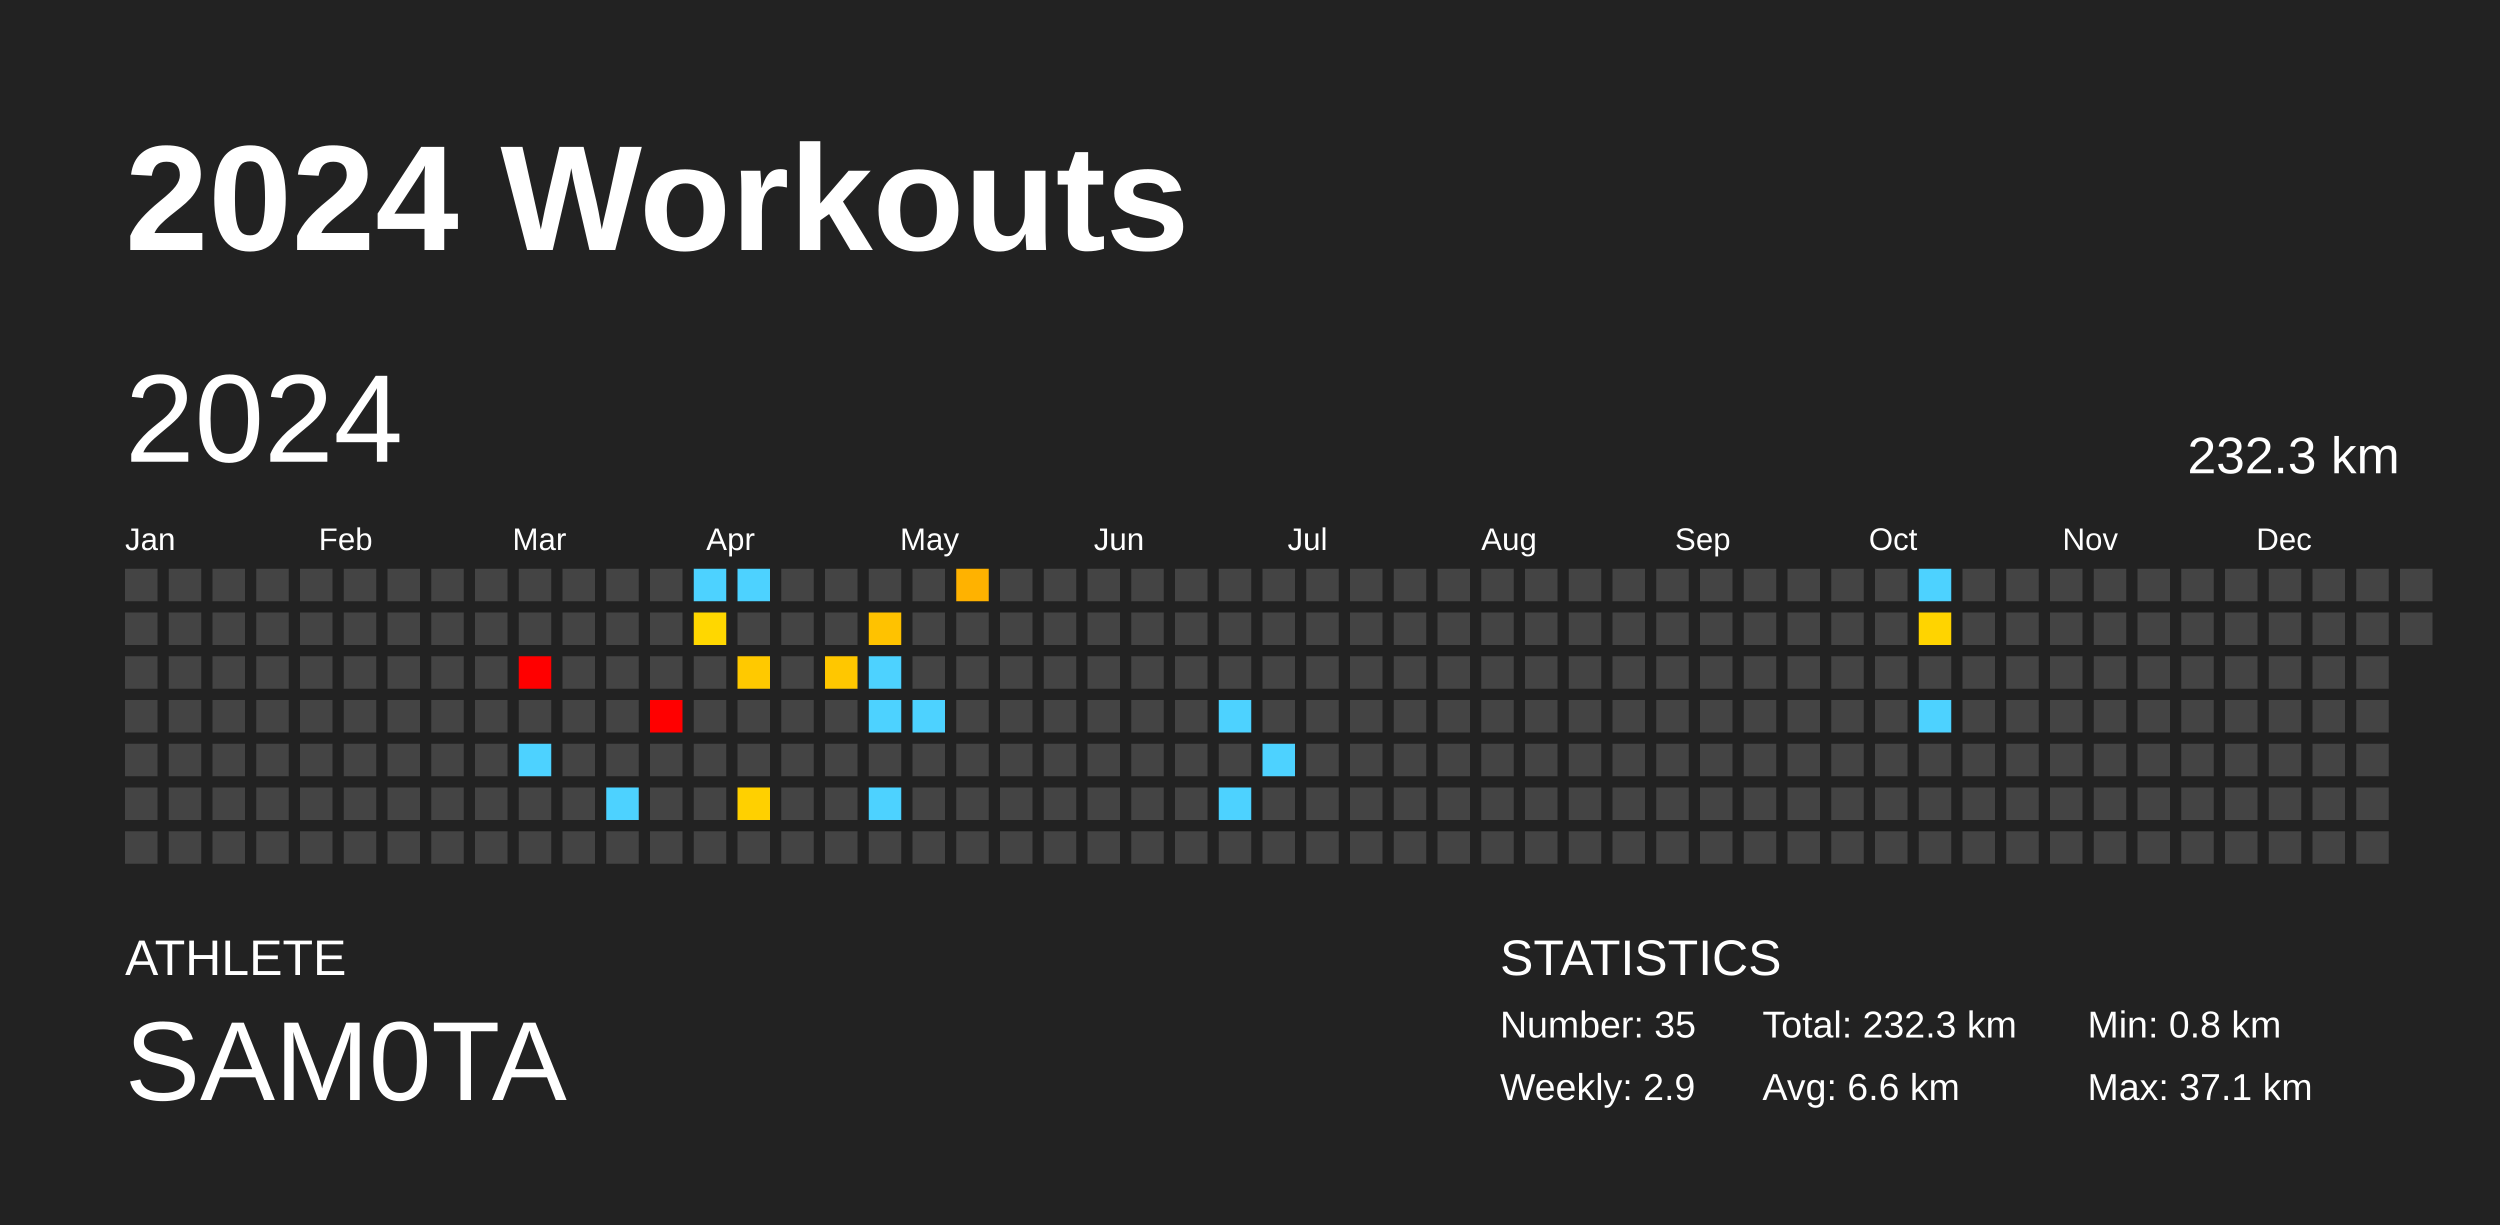
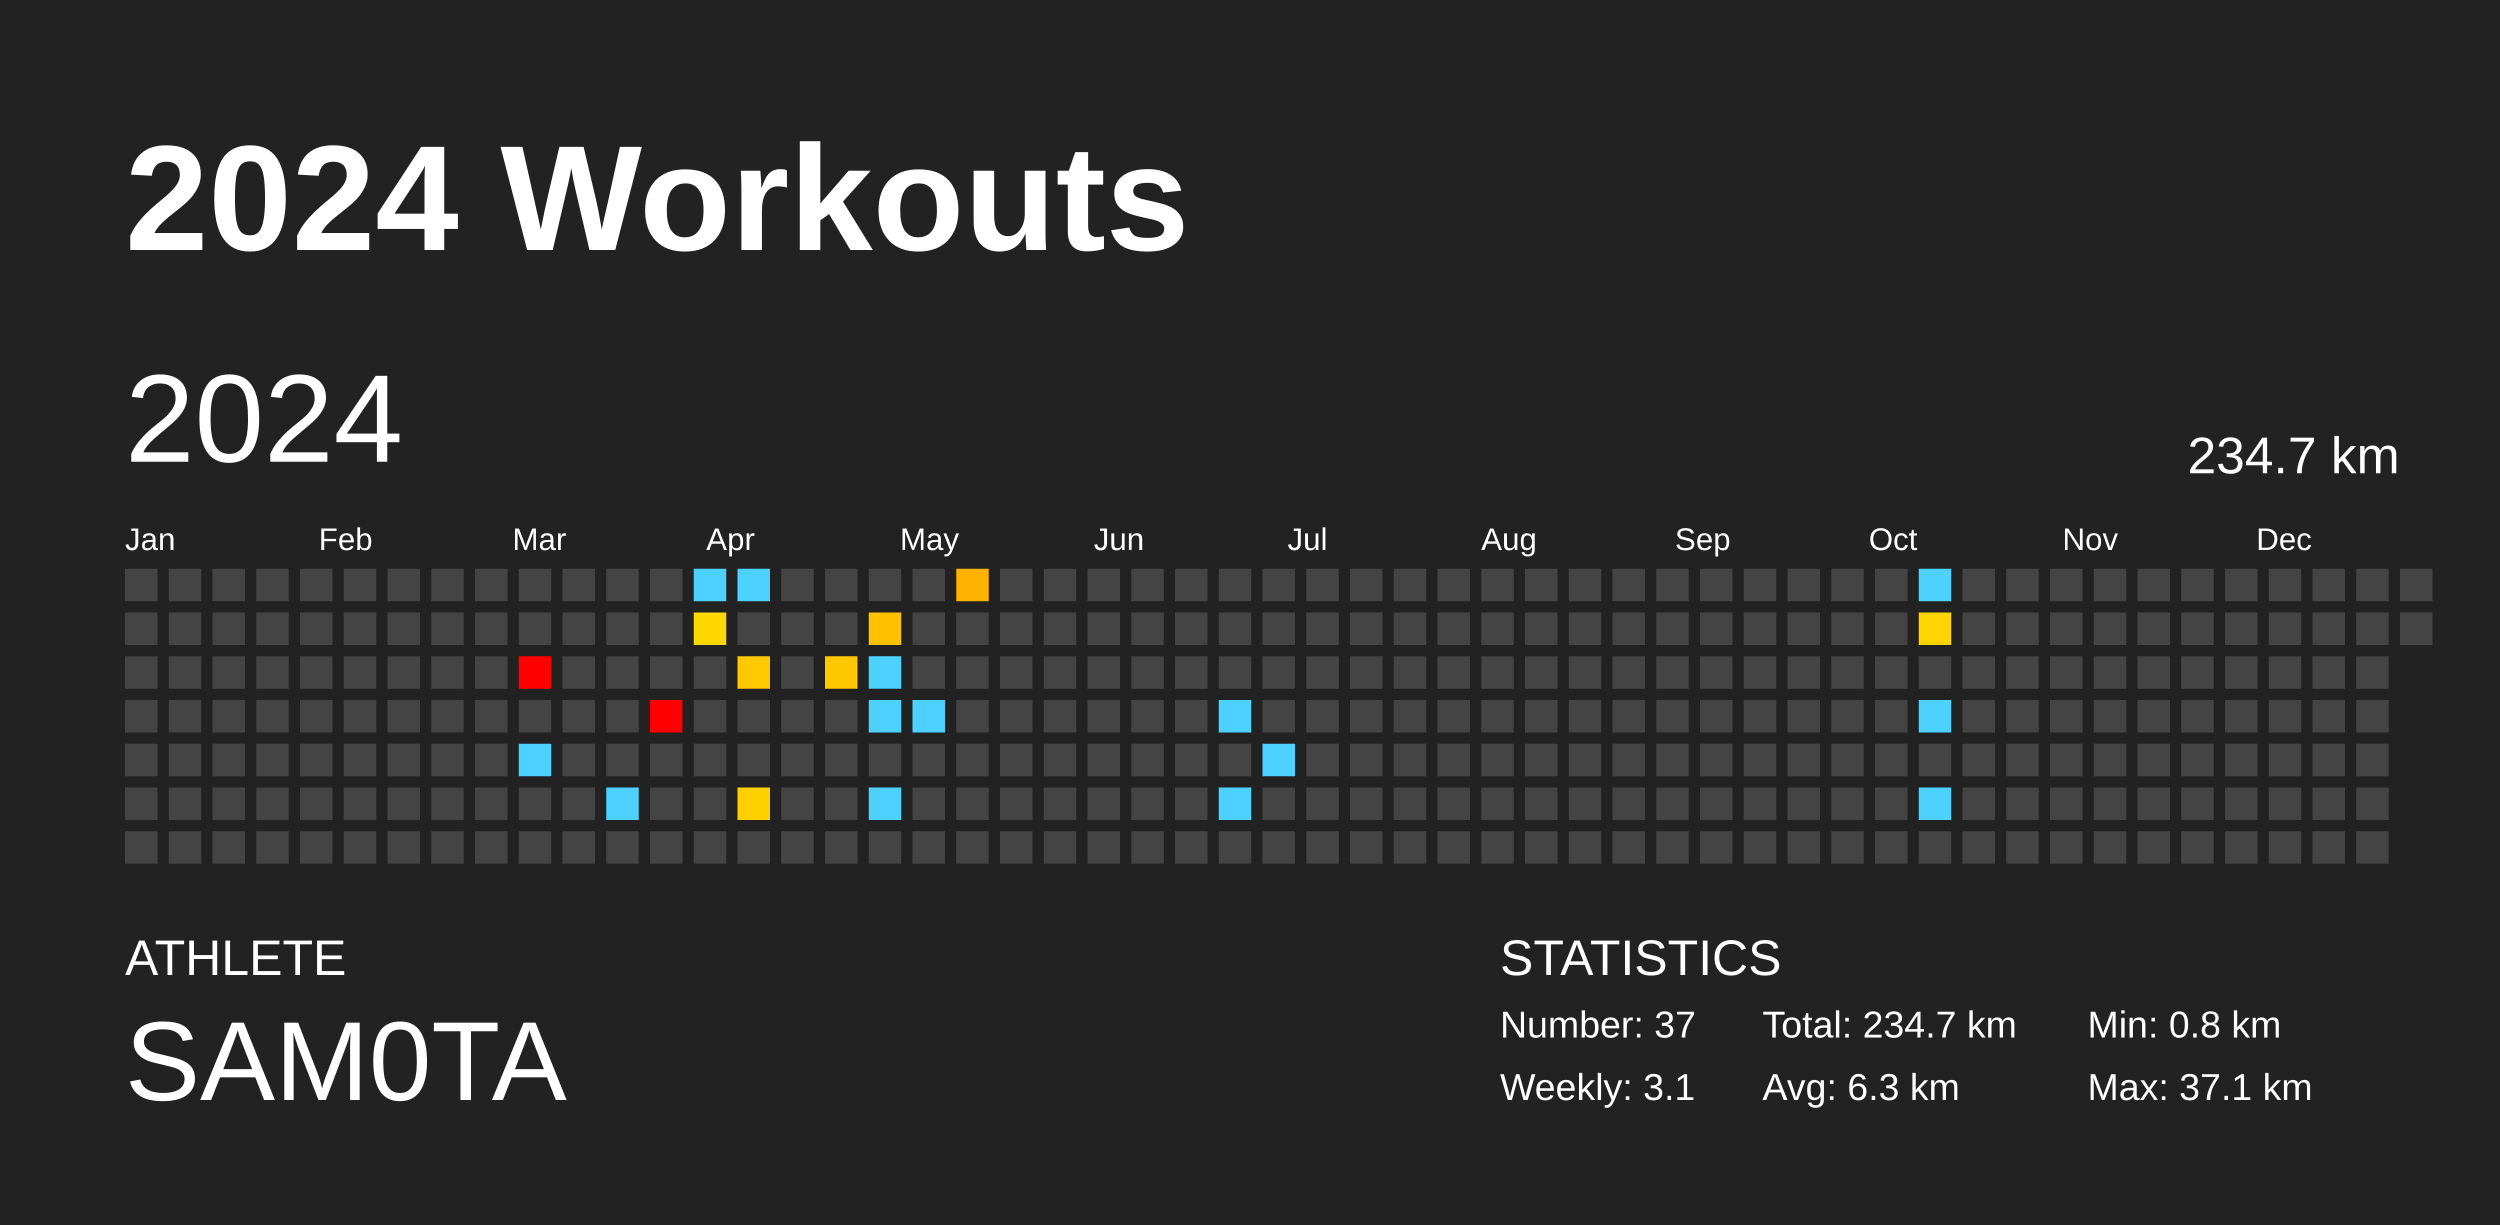
<svg xmlns="http://www.w3.org/2000/svg" baseProfile="full" height="98mm" version="1.1" viewBox="0,0,200,98" width="200mm">
  <defs />
  <rect fill="#222222" height="98" width="200" x="0" y="0" />
  <text fill="#FFFFFF" style="font-size:12px; font-family:Arial; font-weight:bold;" x="10" y="20">2024 Workouts</text>
  <text fill="#FFFFFF" style="font-size:4px; font-family:Arial" x="10" y="78">ATHLETE</text>
  <text fill="#FFFFFF" style="font-size:9px; font-family:Arial" x="10" y="88">SAM0TA</text>
  <text fill="#FFFFFF" style="font-size:4px; font-family:Arial" x="120" y="78">STATISTICS</text>
-   <text fill="#FFFFFF" style="font-size:3px; font-family:Arial" x="120" y="83">Number: 35</text>
-   <text fill="#FFFFFF" style="font-size:3px; font-family:Arial" x="120" y="88">Weekly: 2.9</text>
-   <text fill="#FFFFFF" style="font-size:3px; font-family:Arial" x="141" y="83">Total: 232.3 km</text>
-   <text fill="#FFFFFF" style="font-size:3px; font-family:Arial" x="141" y="88">Avg: 6.6 km</text>
+   <text fill="#FFFFFF" style="font-size:3px; font-family:Arial" x="120" y="83">Number: 37</text>
+   <text fill="#FFFFFF" style="font-size:3px; font-family:Arial" x="120" y="88">Weekly: 3.1</text>
+   <text fill="#FFFFFF" style="font-size:3px; font-family:Arial" x="141" y="83">Total: 234.7 km</text>
+   <text fill="#FFFFFF" style="font-size:3px; font-family:Arial" x="141" y="88">Avg: 6.3 km</text>
  <text fill="#FFFFFF" style="font-size:3px; font-family:Arial" x="167" y="83">Min: 0.8 km</text>
  <text fill="#FFFFFF" style="font-size:3px; font-family:Arial" x="167" y="88">Max: 37.1 km</text>
  <text dominant-baseline="hanging" fill="#FFFFFF" style="font-size:10.0px; font-family:Arial;" x="10" y="30">2024</text>
-   <text dominant-baseline="hanging" fill="#FFFFFF" style="font-size:4.125px; font-family:Arial;" x="175" y="35">232.3 km</text>
+   <text dominant-baseline="hanging" fill="#FFFFFF" style="font-size:4.125px; font-family:Arial;" x="175" y="35">234.7 km</text>
  <text fill="#FFFFFF" style="font-size:2.5px; font-family:Arial" x="10.0" y="44">Jan</text>
  <text fill="#FFFFFF" style="font-size:2.5px; font-family:Arial" x="25.5" y="44">Feb</text>
  <text fill="#FFFFFF" style="font-size:2.5px; font-family:Arial" x="41.0" y="44">Mar</text>
  <text fill="#FFFFFF" style="font-size:2.5px; font-family:Arial" x="56.5" y="44">Apr</text>
  <text fill="#FFFFFF" style="font-size:2.5px; font-family:Arial" x="72.0" y="44">May</text>
  <text fill="#FFFFFF" style="font-size:2.5px; font-family:Arial" x="87.5" y="44">Jun</text>
  <text fill="#FFFFFF" style="font-size:2.5px; font-family:Arial" x="103.0" y="44">Jul</text>
  <text fill="#FFFFFF" style="font-size:2.5px; font-family:Arial" x="118.5" y="44">Aug</text>
  <text fill="#FFFFFF" style="font-size:2.5px; font-family:Arial" x="134.0" y="44">Sep</text>
  <text fill="#FFFFFF" style="font-size:2.5px; font-family:Arial" x="149.5" y="44">Oct</text>
  <text fill="#FFFFFF" style="font-size:2.5px; font-family:Arial" x="165.0" y="44">Nov</text>
  <text fill="#FFFFFF" style="font-size:2.5px; font-family:Arial" x="180.5" y="44">Dec</text>
  <rect fill="#444444" height="2.6" width="2.6" x="10.0" y="45.5" />
  <rect fill="#444444" height="2.6" width="2.6" x="10.0" y="49.0" />
  <rect fill="#444444" height="2.6" width="2.6" x="10.0" y="52.5" />
  <rect fill="#444444" height="2.6" width="2.6" x="10.0" y="56.0" />
  <rect fill="#444444" height="2.6" width="2.6" x="10.0" y="59.5" />
  <rect fill="#444444" height="2.6" width="2.6" x="10.0" y="63.0" />
  <rect fill="#444444" height="2.6" width="2.6" x="10.0" y="66.5" />
  <rect fill="#444444" height="2.6" width="2.6" x="13.5" y="45.5" />
  <rect fill="#444444" height="2.6" width="2.6" x="13.5" y="49.0" />
  <rect fill="#444444" height="2.6" width="2.6" x="13.5" y="52.5" />
  <rect fill="#444444" height="2.6" width="2.6" x="13.5" y="56.0" />
  <rect fill="#444444" height="2.6" width="2.6" x="13.5" y="59.5" />
  <rect fill="#444444" height="2.6" width="2.6" x="13.5" y="63.0" />
  <rect fill="#444444" height="2.6" width="2.6" x="13.5" y="66.5" />
  <rect fill="#444444" height="2.6" width="2.6" x="17.0" y="45.5" />
  <rect fill="#444444" height="2.6" width="2.6" x="17.0" y="49.0" />
  <rect fill="#444444" height="2.6" width="2.6" x="17.0" y="52.5" />
  <rect fill="#444444" height="2.6" width="2.6" x="17.0" y="56.0" />
  <rect fill="#444444" height="2.6" width="2.6" x="17.0" y="59.5" />
  <rect fill="#444444" height="2.6" width="2.6" x="17.0" y="63.0" />
  <rect fill="#444444" height="2.6" width="2.6" x="17.0" y="66.5" />
  <rect fill="#444444" height="2.6" width="2.6" x="20.5" y="45.5" />
  <rect fill="#444444" height="2.6" width="2.6" x="20.5" y="49.0" />
  <rect fill="#444444" height="2.6" width="2.6" x="20.5" y="52.5" />
  <rect fill="#444444" height="2.6" width="2.6" x="20.5" y="56.0" />
  <rect fill="#444444" height="2.6" width="2.6" x="20.5" y="59.5" />
  <rect fill="#444444" height="2.6" width="2.6" x="20.5" y="63.0" />
  <rect fill="#444444" height="2.6" width="2.6" x="20.5" y="66.5" />
  <rect fill="#444444" height="2.6" width="2.6" x="24.0" y="45.5" />
  <rect fill="#444444" height="2.6" width="2.6" x="24.0" y="49.0" />
  <rect fill="#444444" height="2.6" width="2.6" x="24.0" y="52.5" />
  <rect fill="#444444" height="2.6" width="2.6" x="24.0" y="56.0" />
  <rect fill="#444444" height="2.6" width="2.6" x="24.0" y="59.5" />
  <rect fill="#444444" height="2.6" width="2.6" x="24.0" y="63.0" />
  <rect fill="#444444" height="2.6" width="2.6" x="24.0" y="66.5" />
  <rect fill="#444444" height="2.6" width="2.6" x="27.5" y="45.5" />
  <rect fill="#444444" height="2.6" width="2.6" x="27.5" y="49.0" />
  <rect fill="#444444" height="2.6" width="2.6" x="27.5" y="52.5" />
  <rect fill="#444444" height="2.6" width="2.6" x="27.5" y="56.0" />
  <rect fill="#444444" height="2.6" width="2.6" x="27.5" y="59.5" />
  <rect fill="#444444" height="2.6" width="2.6" x="27.5" y="63.0" />
  <rect fill="#444444" height="2.6" width="2.6" x="27.5" y="66.5" />
  <rect fill="#444444" height="2.6" width="2.6" x="31.0" y="45.5" />
  <rect fill="#444444" height="2.6" width="2.6" x="31.0" y="49.0" />
  <rect fill="#444444" height="2.6" width="2.6" x="31.0" y="52.5" />
  <rect fill="#444444" height="2.6" width="2.6" x="31.0" y="56.0" />
  <rect fill="#444444" height="2.6" width="2.6" x="31.0" y="59.5" />
  <rect fill="#444444" height="2.6" width="2.6" x="31.0" y="63.0" />
  <rect fill="#444444" height="2.6" width="2.6" x="31.0" y="66.5" />
  <rect fill="#444444" height="2.6" width="2.6" x="34.5" y="45.5" />
  <rect fill="#444444" height="2.6" width="2.6" x="34.5" y="49.0" />
  <rect fill="#444444" height="2.6" width="2.6" x="34.5" y="52.5" />
  <rect fill="#444444" height="2.6" width="2.6" x="34.5" y="56.0" />
  <rect fill="#444444" height="2.6" width="2.6" x="34.5" y="59.5" />
  <rect fill="#444444" height="2.6" width="2.6" x="34.5" y="63.0" />
  <rect fill="#444444" height="2.6" width="2.6" x="34.5" y="66.5" />
  <rect fill="#444444" height="2.6" width="2.6" x="38.0" y="45.5" />
  <rect fill="#444444" height="2.6" width="2.6" x="38.0" y="49.0" />
  <rect fill="#444444" height="2.6" width="2.6" x="38.0" y="52.5" />
  <rect fill="#444444" height="2.6" width="2.6" x="38.0" y="56.0" />
  <rect fill="#444444" height="2.6" width="2.6" x="38.0" y="59.5" />
  <rect fill="#444444" height="2.6" width="2.6" x="38.0" y="63.0" />
  <rect fill="#444444" height="2.6" width="2.6" x="38.0" y="66.5" />
  <rect fill="#444444" height="2.6" width="2.6" x="41.5" y="45.5" />
  <rect fill="#444444" height="2.6" width="2.6" x="41.5" y="49.0" />
  <rect fill="red" height="2.6" width="2.6" x="41.5" y="52.5" />
  <rect fill="#444444" height="2.6" width="2.6" x="41.5" y="56.0" />
  <rect fill="#4dd2ff" height="2.6" width="2.6" x="41.5" y="59.5" />
  <rect fill="#444444" height="2.6" width="2.6" x="41.5" y="63.0" />
  <rect fill="#444444" height="2.6" width="2.6" x="41.5" y="66.5" />
  <rect fill="#444444" height="2.6" width="2.6" x="45.0" y="45.5" />
  <rect fill="#444444" height="2.6" width="2.6" x="45.0" y="49.0" />
  <rect fill="#444444" height="2.6" width="2.6" x="45.0" y="52.5" />
  <rect fill="#444444" height="2.6" width="2.6" x="45.0" y="56.0" />
  <rect fill="#444444" height="2.6" width="2.6" x="45.0" y="59.5" />
  <rect fill="#444444" height="2.6" width="2.6" x="45.0" y="63.0" />
  <rect fill="#444444" height="2.6" width="2.6" x="45.0" y="66.5" />
  <rect fill="#444444" height="2.6" width="2.6" x="48.5" y="45.5" />
  <rect fill="#444444" height="2.6" width="2.6" x="48.5" y="49.0" />
  <rect fill="#444444" height="2.6" width="2.6" x="48.5" y="52.5" />
  <rect fill="#444444" height="2.6" width="2.6" x="48.5" y="56.0" />
  <rect fill="#444444" height="2.6" width="2.6" x="48.5" y="59.5" />
  <rect fill="#4dd2ff" height="2.6" width="2.6" x="48.5" y="63.0" />
  <rect fill="#444444" height="2.6" width="2.6" x="48.5" y="66.5" />
  <rect fill="#444444" height="2.6" width="2.6" x="52.0" y="45.5" />
  <rect fill="#444444" height="2.6" width="2.6" x="52.0" y="49.0" />
  <rect fill="#444444" height="2.6" width="2.6" x="52.0" y="52.5" />
  <rect fill="red" height="2.6" width="2.6" x="52.0" y="56.0" />
  <rect fill="#444444" height="2.6" width="2.6" x="52.0" y="59.5" />
  <rect fill="#444444" height="2.6" width="2.6" x="52.0" y="63.0" />
  <rect fill="#444444" height="2.6" width="2.6" x="52.0" y="66.5" />
  <rect fill="#4dd2ff" height="2.6" width="2.6" x="55.5" y="45.5" />
  <rect fill="#ffd700" height="2.6" width="2.6" x="55.5" y="49.0" />
  <rect fill="#444444" height="2.6" width="2.6" x="55.5" y="52.5" />
  <rect fill="#444444" height="2.6" width="2.6" x="55.5" y="56.0" />
  <rect fill="#444444" height="2.6" width="2.6" x="55.5" y="59.5" />
  <rect fill="#444444" height="2.6" width="2.6" x="55.5" y="63.0" />
  <rect fill="#444444" height="2.6" width="2.6" x="55.5" y="66.5" />
  <rect fill="#4dd2ff" height="2.6" width="2.6" x="59.0" y="45.5" />
  <rect fill="#444444" height="2.6" width="2.6" x="59.0" y="49.0" />
  <rect fill="#ffc900" height="2.6" width="2.6" x="59.0" y="52.5" />
  <rect fill="#444444" height="2.6" width="2.6" x="59.0" y="56.0" />
  <rect fill="#444444" height="2.6" width="2.6" x="59.0" y="59.5" />
  <rect fill="#ffd000" height="2.6" width="2.6" x="59.0" y="63.0" />
  <rect fill="#444444" height="2.6" width="2.6" x="59.0" y="66.5" />
  <rect fill="#444444" height="2.6" width="2.6" x="62.5" y="45.5" />
  <rect fill="#444444" height="2.6" width="2.6" x="62.5" y="49.0" />
  <rect fill="#444444" height="2.6" width="2.6" x="62.5" y="52.5" />
  <rect fill="#444444" height="2.6" width="2.6" x="62.5" y="56.0" />
  <rect fill="#444444" height="2.6" width="2.6" x="62.5" y="59.5" />
  <rect fill="#444444" height="2.6" width="2.6" x="62.5" y="63.0" />
  <rect fill="#444444" height="2.6" width="2.6" x="62.5" y="66.5" />
  <rect fill="#444444" height="2.6" width="2.6" x="66.0" y="45.5" />
  <rect fill="#444444" height="2.6" width="2.6" x="66.0" y="49.0" />
  <rect fill="#ffc700" height="2.6" width="2.6" x="66.0" y="52.5" />
  <rect fill="#444444" height="2.6" width="2.6" x="66.0" y="56.0" />
  <rect fill="#444444" height="2.6" width="2.6" x="66.0" y="59.5" />
  <rect fill="#444444" height="2.6" width="2.6" x="66.0" y="63.0" />
  <rect fill="#444444" height="2.6" width="2.6" x="66.0" y="66.5" />
  <rect fill="#444444" height="2.6" width="2.6" x="69.5" y="45.5" />
  <rect fill="#ffc200" height="2.6" width="2.6" x="69.5" y="49.0" />
  <rect fill="#4dd2ff" height="2.6" width="2.6" x="69.5" y="52.5" />
  <rect fill="#4dd2ff" height="2.6" width="2.6" x="69.5" y="56.0" />
  <rect fill="#444444" height="2.6" width="2.6" x="69.5" y="59.5" />
  <rect fill="#4dd2ff" height="2.6" width="2.6" x="69.5" y="63.0" />
  <rect fill="#444444" height="2.6" width="2.6" x="69.5" y="66.5" />
  <rect fill="#444444" height="2.6" width="2.6" x="73.0" y="45.5" />
  <rect fill="#444444" height="2.6" width="2.6" x="73.0" y="49.0" />
  <rect fill="#444444" height="2.6" width="2.6" x="73.0" y="52.5" />
  <rect fill="#4dd2ff" height="2.6" width="2.6" x="73.0" y="56.0" />
  <rect fill="#444444" height="2.6" width="2.6" x="73.0" y="59.5" />
  <rect fill="#444444" height="2.6" width="2.6" x="73.0" y="63.0" />
  <rect fill="#444444" height="2.6" width="2.6" x="73.0" y="66.5" />
  <rect fill="#ffb200" height="2.6" width="2.6" x="76.5" y="45.5" />
  <rect fill="#444444" height="2.6" width="2.6" x="76.5" y="49.0" />
  <rect fill="#444444" height="2.6" width="2.6" x="76.5" y="52.5" />
  <rect fill="#444444" height="2.6" width="2.6" x="76.5" y="56.0" />
  <rect fill="#444444" height="2.6" width="2.6" x="76.5" y="59.5" />
  <rect fill="#444444" height="2.6" width="2.6" x="76.5" y="63.0" />
  <rect fill="#444444" height="2.6" width="2.6" x="76.5" y="66.5" />
  <rect fill="#444444" height="2.6" width="2.6" x="80.0" y="45.5" />
  <rect fill="#444444" height="2.6" width="2.6" x="80.0" y="49.0" />
  <rect fill="#444444" height="2.6" width="2.6" x="80.0" y="52.5" />
  <rect fill="#444444" height="2.6" width="2.6" x="80.0" y="56.0" />
  <rect fill="#444444" height="2.6" width="2.6" x="80.0" y="59.5" />
  <rect fill="#444444" height="2.6" width="2.6" x="80.0" y="63.0" />
  <rect fill="#444444" height="2.6" width="2.6" x="80.0" y="66.5" />
  <rect fill="#444444" height="2.6" width="2.6" x="83.5" y="45.5" />
  <rect fill="#444444" height="2.6" width="2.6" x="83.5" y="49.0" />
  <rect fill="#444444" height="2.6" width="2.6" x="83.5" y="52.5" />
  <rect fill="#444444" height="2.6" width="2.6" x="83.5" y="56.0" />
  <rect fill="#444444" height="2.6" width="2.6" x="83.5" y="59.5" />
  <rect fill="#444444" height="2.6" width="2.6" x="83.5" y="63.0" />
  <rect fill="#444444" height="2.6" width="2.6" x="83.5" y="66.5" />
  <rect fill="#444444" height="2.6" width="2.6" x="87.0" y="45.5" />
  <rect fill="#444444" height="2.6" width="2.6" x="87.0" y="49.0" />
  <rect fill="#444444" height="2.6" width="2.6" x="87.0" y="52.5" />
  <rect fill="#444444" height="2.6" width="2.6" x="87.0" y="56.0" />
  <rect fill="#444444" height="2.6" width="2.6" x="87.0" y="59.5" />
  <rect fill="#444444" height="2.6" width="2.6" x="87.0" y="63.0" />
  <rect fill="#444444" height="2.6" width="2.6" x="87.0" y="66.5" />
  <rect fill="#444444" height="2.6" width="2.6" x="90.5" y="45.5" />
  <rect fill="#444444" height="2.6" width="2.6" x="90.5" y="49.0" />
  <rect fill="#444444" height="2.6" width="2.6" x="90.5" y="52.5" />
  <rect fill="#444444" height="2.6" width="2.6" x="90.5" y="56.0" />
  <rect fill="#444444" height="2.6" width="2.6" x="90.5" y="59.5" />
  <rect fill="#444444" height="2.6" width="2.6" x="90.5" y="63.0" />
  <rect fill="#444444" height="2.6" width="2.6" x="90.5" y="66.5" />
  <rect fill="#444444" height="2.6" width="2.6" x="94.0" y="45.5" />
  <rect fill="#444444" height="2.6" width="2.6" x="94.0" y="49.0" />
  <rect fill="#444444" height="2.6" width="2.6" x="94.0" y="52.5" />
  <rect fill="#444444" height="2.6" width="2.6" x="94.0" y="56.0" />
  <rect fill="#444444" height="2.6" width="2.6" x="94.0" y="59.5" />
  <rect fill="#444444" height="2.6" width="2.6" x="94.0" y="63.0" />
  <rect fill="#444444" height="2.6" width="2.6" x="94.0" y="66.5" />
  <rect fill="#444444" height="2.6" width="2.6" x="97.5" y="45.5" />
  <rect fill="#444444" height="2.6" width="2.6" x="97.5" y="49.0" />
  <rect fill="#444444" height="2.6" width="2.6" x="97.5" y="52.5" />
  <rect fill="#4dd2ff" height="2.6" width="2.6" x="97.5" y="56.0" />
  <rect fill="#444444" height="2.6" width="2.6" x="97.5" y="59.5" />
  <rect fill="#4dd2ff" height="2.6" width="2.6" x="97.5" y="63.0" />
  <rect fill="#444444" height="2.6" width="2.6" x="97.5" y="66.5" />
  <rect fill="#444444" height="2.6" width="2.6" x="101.0" y="45.5" />
  <rect fill="#444444" height="2.6" width="2.6" x="101.0" y="49.0" />
  <rect fill="#444444" height="2.6" width="2.6" x="101.0" y="52.5" />
  <rect fill="#444444" height="2.6" width="2.6" x="101.0" y="56.0" />
  <rect fill="#4dd2ff" height="2.6" width="2.6" x="101.0" y="59.5" />
  <rect fill="#444444" height="2.6" width="2.6" x="101.0" y="63.0" />
  <rect fill="#444444" height="2.6" width="2.6" x="101.0" y="66.5" />
  <rect fill="#444444" height="2.6" width="2.6" x="104.5" y="45.5" />
  <rect fill="#444444" height="2.6" width="2.6" x="104.5" y="49.0" />
  <rect fill="#444444" height="2.6" width="2.6" x="104.5" y="52.5" />
  <rect fill="#444444" height="2.6" width="2.6" x="104.5" y="56.0" />
  <rect fill="#444444" height="2.6" width="2.6" x="104.5" y="59.5" />
  <rect fill="#444444" height="2.6" width="2.6" x="104.5" y="63.0" />
  <rect fill="#444444" height="2.6" width="2.6" x="104.5" y="66.5" />
  <rect fill="#444444" height="2.6" width="2.6" x="108.0" y="45.5" />
  <rect fill="#444444" height="2.6" width="2.6" x="108.0" y="49.0" />
  <rect fill="#444444" height="2.6" width="2.6" x="108.0" y="52.5" />
  <rect fill="#444444" height="2.6" width="2.6" x="108.0" y="56.0" />
  <rect fill="#444444" height="2.6" width="2.6" x="108.0" y="59.5" />
  <rect fill="#444444" height="2.6" width="2.6" x="108.0" y="63.0" />
  <rect fill="#444444" height="2.6" width="2.6" x="108.0" y="66.5" />
  <rect fill="#444444" height="2.6" width="2.6" x="111.5" y="45.5" />
  <rect fill="#444444" height="2.6" width="2.6" x="111.5" y="49.0" />
  <rect fill="#444444" height="2.6" width="2.6" x="111.5" y="52.5" />
  <rect fill="#444444" height="2.6" width="2.6" x="111.5" y="56.0" />
  <rect fill="#444444" height="2.6" width="2.6" x="111.5" y="59.5" />
  <rect fill="#444444" height="2.6" width="2.6" x="111.5" y="63.0" />
  <rect fill="#444444" height="2.6" width="2.6" x="111.5" y="66.5" />
  <rect fill="#444444" height="2.6" width="2.6" x="115.0" y="45.5" />
  <rect fill="#444444" height="2.6" width="2.6" x="115.0" y="49.0" />
  <rect fill="#444444" height="2.6" width="2.6" x="115.0" y="52.5" />
  <rect fill="#444444" height="2.6" width="2.6" x="115.0" y="56.0" />
  <rect fill="#444444" height="2.6" width="2.6" x="115.0" y="59.5" />
  <rect fill="#444444" height="2.6" width="2.6" x="115.0" y="63.0" />
  <rect fill="#444444" height="2.6" width="2.6" x="115.0" y="66.5" />
  <rect fill="#444444" height="2.6" width="2.6" x="118.5" y="45.5" />
  <rect fill="#444444" height="2.6" width="2.6" x="118.5" y="49.0" />
  <rect fill="#444444" height="2.6" width="2.6" x="118.5" y="52.5" />
  <rect fill="#444444" height="2.6" width="2.6" x="118.5" y="56.0" />
  <rect fill="#444444" height="2.6" width="2.6" x="118.5" y="59.5" />
  <rect fill="#444444" height="2.6" width="2.6" x="118.5" y="63.0" />
  <rect fill="#444444" height="2.6" width="2.6" x="118.5" y="66.5" />
  <rect fill="#444444" height="2.6" width="2.6" x="122.0" y="45.5" />
  <rect fill="#444444" height="2.6" width="2.6" x="122.0" y="49.0" />
  <rect fill="#444444" height="2.6" width="2.6" x="122.0" y="52.5" />
  <rect fill="#444444" height="2.6" width="2.6" x="122.0" y="56.0" />
  <rect fill="#444444" height="2.6" width="2.6" x="122.0" y="59.5" />
  <rect fill="#444444" height="2.6" width="2.6" x="122.0" y="63.0" />
  <rect fill="#444444" height="2.6" width="2.6" x="122.0" y="66.5" />
  <rect fill="#444444" height="2.6" width="2.6" x="125.5" y="45.5" />
  <rect fill="#444444" height="2.6" width="2.6" x="125.5" y="49.0" />
  <rect fill="#444444" height="2.6" width="2.6" x="125.5" y="52.5" />
  <rect fill="#444444" height="2.6" width="2.6" x="125.5" y="56.0" />
  <rect fill="#444444" height="2.6" width="2.6" x="125.5" y="59.5" />
  <rect fill="#444444" height="2.6" width="2.6" x="125.5" y="63.0" />
  <rect fill="#444444" height="2.6" width="2.6" x="125.5" y="66.5" />
  <rect fill="#444444" height="2.6" width="2.6" x="129.0" y="45.5" />
  <rect fill="#444444" height="2.6" width="2.6" x="129.0" y="49.0" />
  <rect fill="#444444" height="2.6" width="2.6" x="129.0" y="52.5" />
  <rect fill="#444444" height="2.6" width="2.6" x="129.0" y="56.0" />
  <rect fill="#444444" height="2.6" width="2.6" x="129.0" y="59.5" />
  <rect fill="#444444" height="2.6" width="2.6" x="129.0" y="63.0" />
  <rect fill="#444444" height="2.6" width="2.6" x="129.0" y="66.5" />
  <rect fill="#444444" height="2.6" width="2.6" x="132.5" y="45.5" />
  <rect fill="#444444" height="2.6" width="2.6" x="132.5" y="49.0" />
  <rect fill="#444444" height="2.6" width="2.6" x="132.5" y="52.5" />
  <rect fill="#444444" height="2.6" width="2.6" x="132.5" y="56.0" />
  <rect fill="#444444" height="2.6" width="2.6" x="132.5" y="59.5" />
  <rect fill="#444444" height="2.6" width="2.6" x="132.5" y="63.0" />
  <rect fill="#444444" height="2.6" width="2.6" x="132.5" y="66.5" />
  <rect fill="#444444" height="2.6" width="2.6" x="136.0" y="45.5" />
  <rect fill="#444444" height="2.6" width="2.6" x="136.0" y="49.0" />
  <rect fill="#444444" height="2.6" width="2.6" x="136.0" y="52.5" />
  <rect fill="#444444" height="2.6" width="2.6" x="136.0" y="56.0" />
  <rect fill="#444444" height="2.6" width="2.6" x="136.0" y="59.5" />
  <rect fill="#444444" height="2.6" width="2.6" x="136.0" y="63.0" />
  <rect fill="#444444" height="2.6" width="2.6" x="136.0" y="66.5" />
  <rect fill="#444444" height="2.6" width="2.6" x="139.5" y="45.5" />
  <rect fill="#444444" height="2.6" width="2.6" x="139.5" y="49.0" />
  <rect fill="#444444" height="2.6" width="2.6" x="139.5" y="52.5" />
  <rect fill="#444444" height="2.6" width="2.6" x="139.5" y="56.0" />
  <rect fill="#444444" height="2.6" width="2.6" x="139.5" y="59.5" />
  <rect fill="#444444" height="2.6" width="2.6" x="139.5" y="63.0" />
  <rect fill="#444444" height="2.6" width="2.6" x="139.5" y="66.5" />
  <rect fill="#444444" height="2.6" width="2.6" x="143.0" y="45.5" />
  <rect fill="#444444" height="2.6" width="2.6" x="143.0" y="49.0" />
  <rect fill="#444444" height="2.6" width="2.6" x="143.0" y="52.5" />
  <rect fill="#444444" height="2.6" width="2.6" x="143.0" y="56.0" />
  <rect fill="#444444" height="2.6" width="2.6" x="143.0" y="59.5" />
  <rect fill="#444444" height="2.6" width="2.6" x="143.0" y="63.0" />
  <rect fill="#444444" height="2.6" width="2.6" x="143.0" y="66.5" />
  <rect fill="#444444" height="2.6" width="2.6" x="146.5" y="45.5" />
  <rect fill="#444444" height="2.6" width="2.6" x="146.5" y="49.0" />
  <rect fill="#444444" height="2.6" width="2.6" x="146.5" y="52.5" />
  <rect fill="#444444" height="2.6" width="2.6" x="146.5" y="56.0" />
  <rect fill="#444444" height="2.6" width="2.6" x="146.5" y="59.5" />
  <rect fill="#444444" height="2.6" width="2.6" x="146.5" y="63.0" />
  <rect fill="#444444" height="2.6" width="2.6" x="146.5" y="66.5" />
  <rect fill="#444444" height="2.6" width="2.6" x="150.0" y="45.5" />
  <rect fill="#444444" height="2.6" width="2.6" x="150.0" y="49.0" />
  <rect fill="#444444" height="2.6" width="2.6" x="150.0" y="52.5" />
  <rect fill="#444444" height="2.6" width="2.6" x="150.0" y="56.0" />
  <rect fill="#444444" height="2.6" width="2.6" x="150.0" y="59.5" />
  <rect fill="#444444" height="2.6" width="2.6" x="150.0" y="63.0" />
  <rect fill="#444444" height="2.6" width="2.6" x="150.0" y="66.5" />
  <rect fill="#4dd2ff" height="2.6" width="2.6" x="153.5" y="45.5" />
  <rect fill="#ffd400" height="2.6" width="2.6" x="153.5" y="49.0" />
  <rect fill="#444444" height="2.6" width="2.6" x="153.5" y="52.5" />
  <rect fill="#4dd2ff" height="2.6" width="2.6" x="153.5" y="56.0" />
  <rect fill="#444444" height="2.6" width="2.6" x="153.5" y="59.5" />
-   <rect fill="#444444" height="2.6" width="2.6" x="153.5" y="63.0" />
+   <rect fill="#4dd2ff" height="2.6" width="2.6" x="153.5" y="63.0" />
  <rect fill="#444444" height="2.6" width="2.6" x="153.5" y="66.5" />
  <rect fill="#444444" height="2.6" width="2.6" x="157.0" y="45.5" />
  <rect fill="#444444" height="2.6" width="2.6" x="157.0" y="49.0" />
  <rect fill="#444444" height="2.6" width="2.6" x="157.0" y="52.5" />
  <rect fill="#444444" height="2.6" width="2.6" x="157.0" y="56.0" />
  <rect fill="#444444" height="2.6" width="2.6" x="157.0" y="59.5" />
  <rect fill="#444444" height="2.6" width="2.6" x="157.0" y="63.0" />
  <rect fill="#444444" height="2.6" width="2.6" x="157.0" y="66.5" />
  <rect fill="#444444" height="2.6" width="2.6" x="160.5" y="45.5" />
  <rect fill="#444444" height="2.6" width="2.6" x="160.5" y="49.0" />
  <rect fill="#444444" height="2.6" width="2.6" x="160.5" y="52.5" />
  <rect fill="#444444" height="2.6" width="2.6" x="160.5" y="56.0" />
  <rect fill="#444444" height="2.6" width="2.6" x="160.5" y="59.5" />
  <rect fill="#444444" height="2.6" width="2.6" x="160.5" y="63.0" />
  <rect fill="#444444" height="2.6" width="2.6" x="160.5" y="66.5" />
  <rect fill="#444444" height="2.6" width="2.6" x="164.0" y="45.5" />
  <rect fill="#444444" height="2.6" width="2.6" x="164.0" y="49.0" />
  <rect fill="#444444" height="2.6" width="2.6" x="164.0" y="52.5" />
  <rect fill="#444444" height="2.6" width="2.6" x="164.0" y="56.0" />
  <rect fill="#444444" height="2.6" width="2.6" x="164.0" y="59.5" />
  <rect fill="#444444" height="2.6" width="2.6" x="164.0" y="63.0" />
  <rect fill="#444444" height="2.6" width="2.6" x="164.0" y="66.5" />
  <rect fill="#444444" height="2.6" width="2.6" x="167.5" y="45.5" />
  <rect fill="#444444" height="2.6" width="2.6" x="167.5" y="49.0" />
  <rect fill="#444444" height="2.6" width="2.6" x="167.5" y="52.5" />
  <rect fill="#444444" height="2.6" width="2.6" x="167.5" y="56.0" />
  <rect fill="#444444" height="2.6" width="2.6" x="167.5" y="59.5" />
  <rect fill="#444444" height="2.6" width="2.6" x="167.5" y="63.0" />
  <rect fill="#444444" height="2.6" width="2.6" x="167.5" y="66.5" />
  <rect fill="#444444" height="2.6" width="2.6" x="171.0" y="45.5" />
  <rect fill="#444444" height="2.6" width="2.6" x="171.0" y="49.0" />
  <rect fill="#444444" height="2.6" width="2.6" x="171.0" y="52.5" />
  <rect fill="#444444" height="2.6" width="2.6" x="171.0" y="56.0" />
  <rect fill="#444444" height="2.6" width="2.6" x="171.0" y="59.5" />
  <rect fill="#444444" height="2.6" width="2.6" x="171.0" y="63.0" />
  <rect fill="#444444" height="2.6" width="2.6" x="171.0" y="66.5" />
  <rect fill="#444444" height="2.6" width="2.6" x="174.5" y="45.5" />
  <rect fill="#444444" height="2.6" width="2.6" x="174.5" y="49.0" />
  <rect fill="#444444" height="2.6" width="2.6" x="174.5" y="52.5" />
  <rect fill="#444444" height="2.6" width="2.6" x="174.5" y="56.0" />
  <rect fill="#444444" height="2.6" width="2.6" x="174.5" y="59.5" />
  <rect fill="#444444" height="2.6" width="2.6" x="174.5" y="63.0" />
  <rect fill="#444444" height="2.6" width="2.6" x="174.5" y="66.5" />
  <rect fill="#444444" height="2.6" width="2.6" x="178.0" y="45.5" />
  <rect fill="#444444" height="2.6" width="2.6" x="178.0" y="49.0" />
  <rect fill="#444444" height="2.6" width="2.6" x="178.0" y="52.5" />
  <rect fill="#444444" height="2.6" width="2.6" x="178.0" y="56.0" />
  <rect fill="#444444" height="2.6" width="2.6" x="178.0" y="59.5" />
  <rect fill="#444444" height="2.6" width="2.6" x="178.0" y="63.0" />
  <rect fill="#444444" height="2.6" width="2.6" x="178.0" y="66.5" />
  <rect fill="#444444" height="2.6" width="2.6" x="181.5" y="45.5" />
  <rect fill="#444444" height="2.6" width="2.6" x="181.5" y="49.0" />
  <rect fill="#444444" height="2.6" width="2.6" x="181.5" y="52.5" />
  <rect fill="#444444" height="2.6" width="2.6" x="181.5" y="56.0" />
  <rect fill="#444444" height="2.6" width="2.6" x="181.5" y="59.5" />
  <rect fill="#444444" height="2.6" width="2.6" x="181.5" y="63.0" />
  <rect fill="#444444" height="2.6" width="2.6" x="181.5" y="66.5" />
  <rect fill="#444444" height="2.6" width="2.6" x="185.0" y="45.5" />
  <rect fill="#444444" height="2.6" width="2.6" x="185.0" y="49.0" />
  <rect fill="#444444" height="2.6" width="2.6" x="185.0" y="52.5" />
  <rect fill="#444444" height="2.6" width="2.6" x="185.0" y="56.0" />
  <rect fill="#444444" height="2.6" width="2.6" x="185.0" y="59.5" />
  <rect fill="#444444" height="2.6" width="2.6" x="185.0" y="63.0" />
  <rect fill="#444444" height="2.6" width="2.6" x="185.0" y="66.5" />
  <rect fill="#444444" height="2.6" width="2.6" x="188.5" y="45.5" />
  <rect fill="#444444" height="2.6" width="2.6" x="188.5" y="49.0" />
  <rect fill="#444444" height="2.6" width="2.6" x="188.5" y="52.5" />
  <rect fill="#444444" height="2.6" width="2.6" x="188.5" y="56.0" />
  <rect fill="#444444" height="2.6" width="2.6" x="188.5" y="59.5" />
  <rect fill="#444444" height="2.6" width="2.6" x="188.5" y="63.0" />
  <rect fill="#444444" height="2.6" width="2.6" x="188.5" y="66.5" />
  <rect fill="#444444" height="2.6" width="2.6" x="192.0" y="45.5" />
  <rect fill="#444444" height="2.6" width="2.6" x="192.0" y="49.0" />
</svg>
